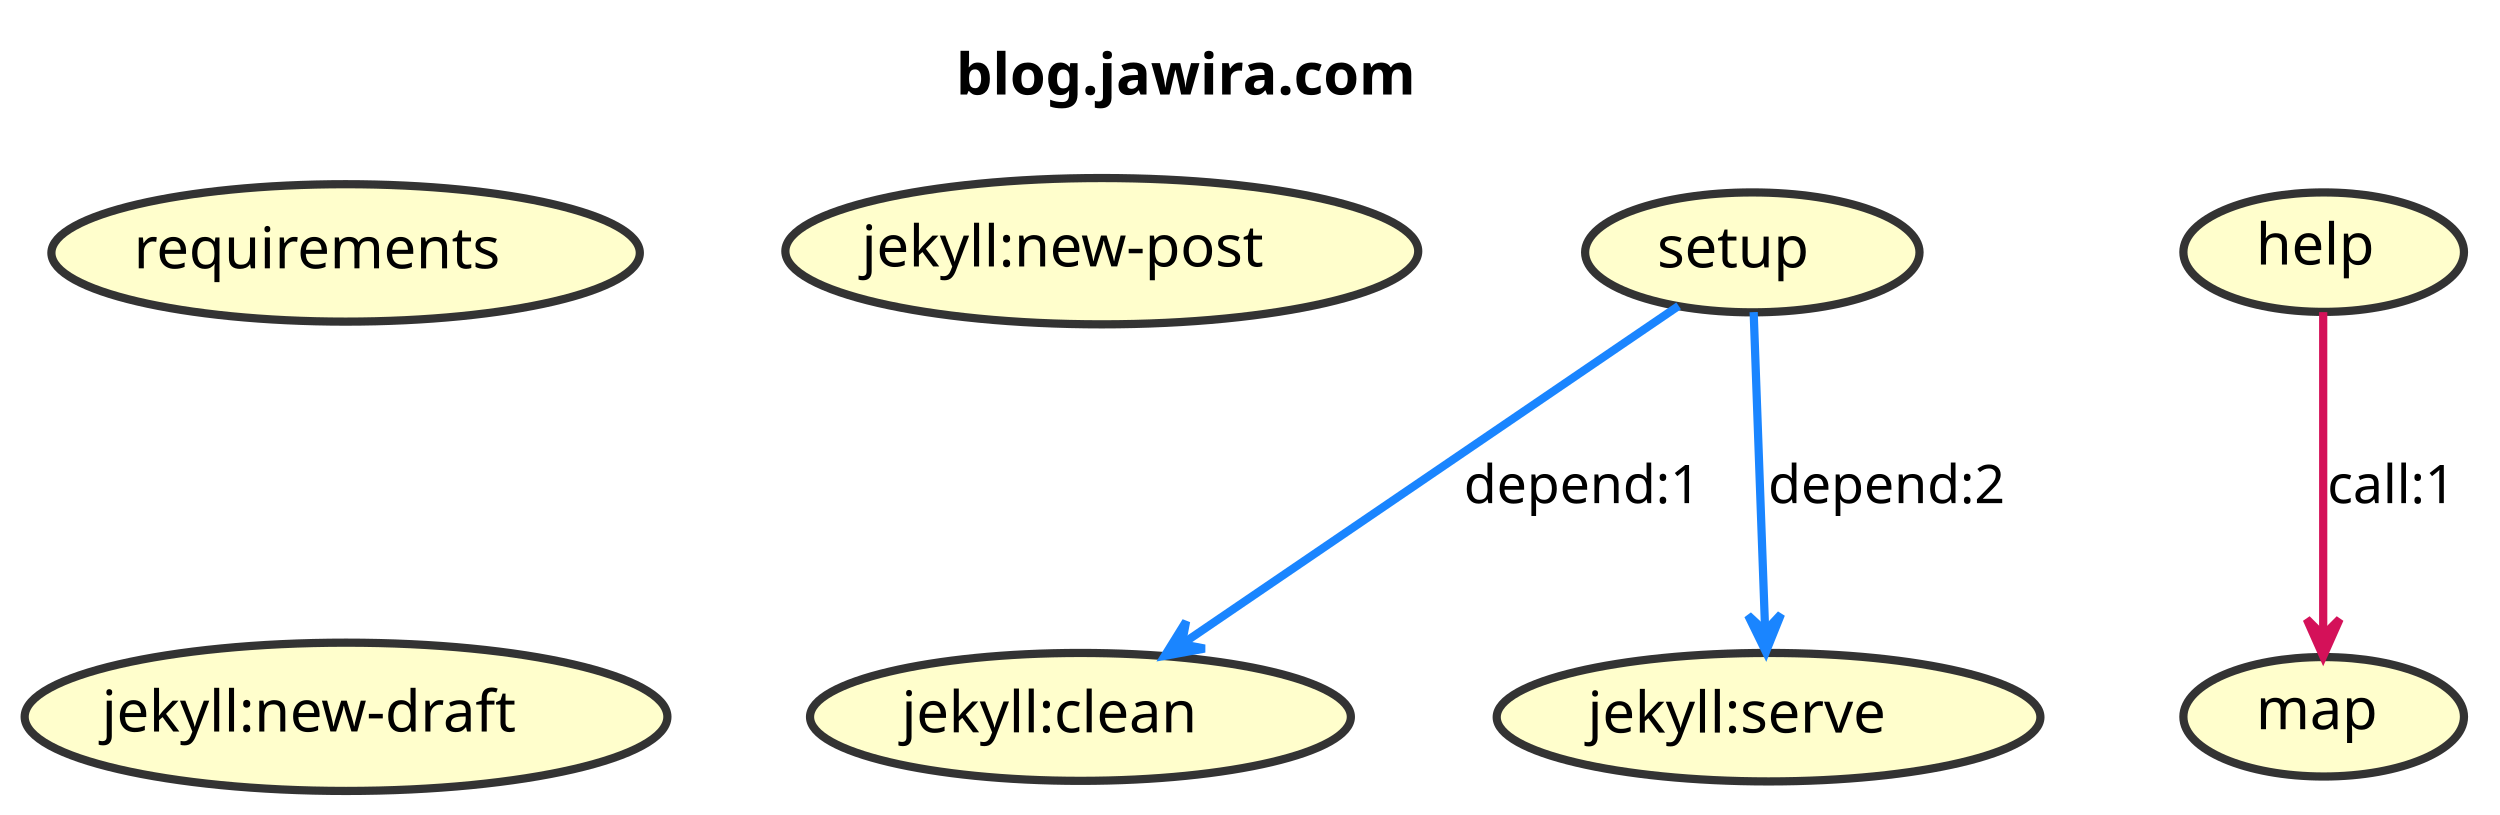
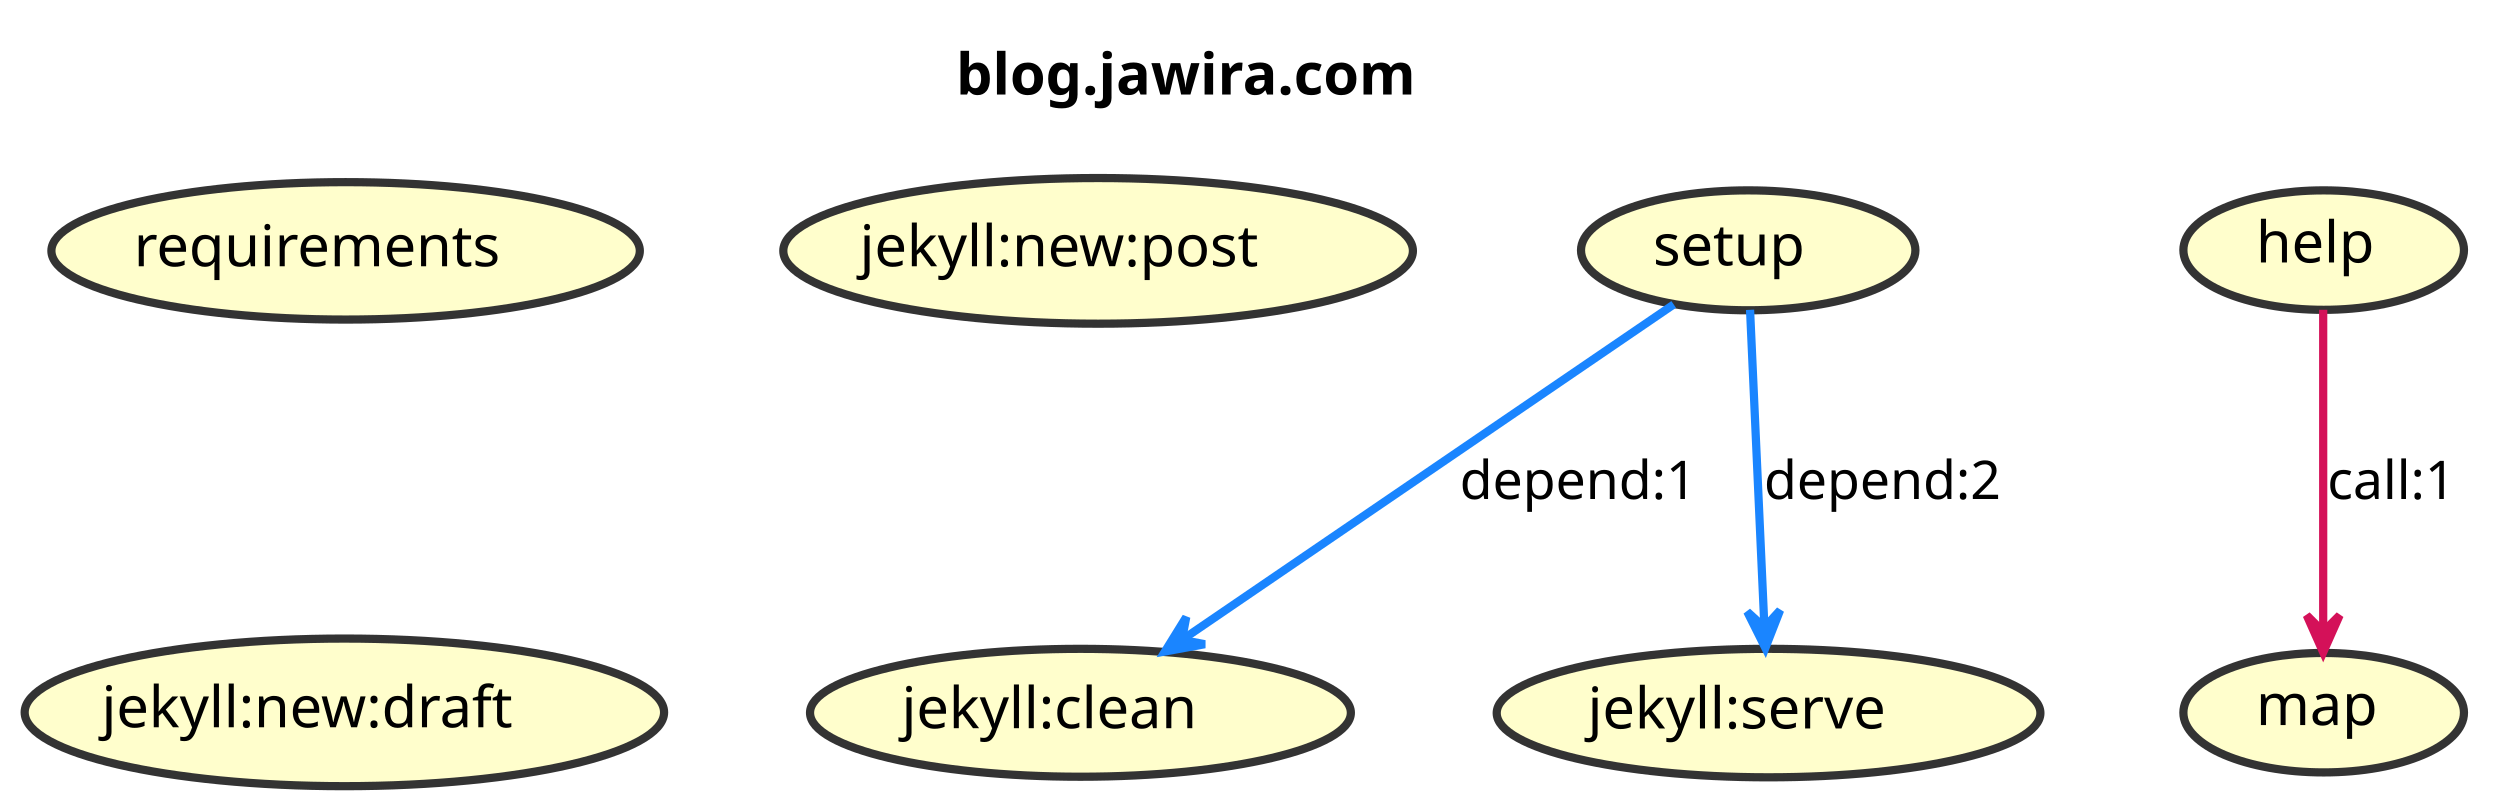
- <svg xmlns="http://www.w3.org/2000/svg" contentStyleType="text/css" height="198px" preserveAspectRatio="none" style="width:608px;height:198px;background:#FFFFFF;" version="1.1" viewBox="0 0 608 198" width="608px" zoomAndPan="magnify">
+ <svg xmlns="http://www.w3.org/2000/svg" contentStyleType="text/css" height="197px" preserveAspectRatio="none" style="width:608px;height:197px;background:#FFFFFF;" version="1.1" viewBox="0 0 608 197" width="608px" zoomAndPan="magnify">
  <defs />
  <g>
    <rect fill="none" height="26.297" id="_title" style="stroke:none;stroke-width:1.0;" width="139" x="227.5" y="5" />
    <text fill="#000000" font-family="sans-serif" font-size="14" font-weight="bold" lengthAdjust="spacing" textLength="129" x="232.5" y="22.995">blog.jawira.com</text>
    <g id="elem_setup">
-       <ellipse cx="426.164" cy="61.378" fill="#FFFECC" rx="40.664" ry="14.581" style="stroke:#333333;stroke-width:2.0;" />
-       <text fill="#000000" font-family="sans-serif" font-size="14" lengthAdjust="spacing" textLength="41" x="403.012" y="65.04">setup</text>
+       <ellipse cx="425.164" cy="60.878" fill="#FFFECC" rx="40.664" ry="14.581" style="stroke:#333333;stroke-width:2.0;" />
+       <text fill="#000000" font-family="sans-serif" font-size="14" lengthAdjust="spacing" textLength="41" x="402.012" y="64.54">setup</text>
    </g>
    <g id="elem_jekyll:clean">
-       <ellipse cx="262.765" cy="174.35" fill="#FFFECC" rx="65.766" ry="15.553" style="stroke:#333333;stroke-width:2.0;" />
-       <text fill="#000000" font-family="sans-serif" font-size="14" lengthAdjust="spacing" textLength="81" x="219.266" y="178.097">jekyll:clean</text>
+       <ellipse cx="262.765" cy="173.35" fill="#FFFECC" rx="65.766" ry="15.553" style="stroke:#333333;stroke-width:2.0;" />
+       <text fill="#000000" font-family="sans-serif" font-size="14" lengthAdjust="spacing" textLength="81" x="219.266" y="177.097">jekyll:clean</text>
    </g>
    <g id="elem_jekyll:serve">
-       <ellipse cx="430.113" cy="174.419" fill="#FFFECC" rx="66.113" ry="15.623" style="stroke:#333333;stroke-width:2.0;" />
-       <text fill="#000000" font-family="sans-serif" font-size="14" lengthAdjust="spacing" textLength="82" x="386.113" y="178.167">jekyll:serve</text>
+       <ellipse cx="430.113" cy="173.419" fill="#FFFECC" rx="66.113" ry="15.623" style="stroke:#333333;stroke-width:2.0;" />
+       <text fill="#000000" font-family="sans-serif" font-size="14" lengthAdjust="spacing" textLength="82" x="386.113" y="177.167">jekyll:serve</text>
    </g>
    <g id="elem_help">
-       <ellipse cx="565.119" cy="61.323" fill="#FFFECC" rx="34.119" ry="14.526" style="stroke:#333333;stroke-width:2.0;" />
-       <text fill="#000000" font-family="sans-serif" font-size="14" lengthAdjust="spacing" textLength="32" x="548.673" y="64.335">help</text>
+       <ellipse cx="565.119" cy="60.823" fill="#FFFECC" rx="34.119" ry="14.526" style="stroke:#333333;stroke-width:2.0;" />
+       <text fill="#000000" font-family="sans-serif" font-size="14" lengthAdjust="spacing" textLength="32" x="548.673" y="63.835">help</text>
    </g>
    <g id="elem_map">
-       <ellipse cx="565.119" cy="174.323" fill="#FFFECC" rx="34.119" ry="14.526" style="stroke:#333333;stroke-width:2.0;" />
-       <text fill="#000000" font-family="sans-serif" font-size="14" lengthAdjust="spacing" textLength="32" x="548.673" y="177.335">map</text>
+       <ellipse cx="565.119" cy="173.323" fill="#FFFECC" rx="34.119" ry="14.526" style="stroke:#333333;stroke-width:2.0;" />
+       <text fill="#000000" font-family="sans-serif" font-size="14" lengthAdjust="spacing" textLength="32" x="548.673" y="176.335">map</text>
    </g>
    <g id="elem_requirements">
-       <ellipse cx="84.053" cy="61.508" fill="#FFFECC" rx="71.553" ry="16.711" style="stroke:#333333;stroke-width:2.0;" />
-       <text fill="#000000" font-family="sans-serif" font-size="14" lengthAdjust="spacing" textLength="97" x="32.553" y="65.255">requirements</text>
+       <ellipse cx="84.053" cy="61.008" fill="#FFFECC" rx="71.553" ry="16.711" style="stroke:#333333;stroke-width:2.0;" />
+       <text fill="#000000" font-family="sans-serif" font-size="14" lengthAdjust="spacing" textLength="97" x="32.553" y="64.755">requirements</text>
    </g>
-     <g id="elem_jekyll:new-post">
-       <ellipse cx="267.956" cy="61.088" fill="#FFFECC" rx="76.956" ry="17.791" style="stroke:#333333;stroke-width:2.0;" />
-       <text fill="#000000" font-family="sans-serif" font-size="14" lengthAdjust="spacing" textLength="111" x="209.567" y="64.807">jekyll:new-post</text>
+     <g id="elem_jekyll:new:post">
+       <ellipse cx="267.061" cy="61.009" fill="#FFFECC" rx="76.561" ry="17.712" style="stroke:#333333;stroke-width:2.0;" />
+       <text fill="#000000" font-family="sans-serif" font-size="14" lengthAdjust="spacing" textLength="110" x="209.061" y="64.757">jekyll:new:post</text>
    </g>
-     <g id="elem_jekyll:new-draft">
-       <ellipse cx="84.155" cy="174.328" fill="#FFFECC" rx="78.155" ry="18.031" style="stroke:#333333;stroke-width:2.0;" />
-       <text fill="#000000" font-family="sans-serif" font-size="14" lengthAdjust="spacing" textLength="114" x="24.766" y="177.913">jekyll:new-draft</text>
+     <g id="elem_jekyll:new:draft">
+       <ellipse cx="83.753" cy="173.248" fill="#FFFECC" rx="77.753" ry="17.951" style="stroke:#333333;stroke-width:2.0;" />
+       <text fill="#000000" font-family="sans-serif" font-size="14" lengthAdjust="spacing" textLength="113" x="24.699" y="176.878">jekyll:new:draft</text>
    </g>
    <g id="link_setup_jekyll:clean">
-       <path d="M408.246,74.387 C379.028,94.284 320.751,133.969 287.585,156.555 " fill="none" id="setup-to-jekyll:clean" style="stroke:#1A85FF;stroke-width:2.0;" />
-       <polygon fill="#1A85FF" points="283.275,159.49,292.965,157.728,287.407,156.675,288.461,151.117,283.275,159.49" style="stroke:#1A85FF;stroke-width:2.0;" />
-       <text fill="#000000" font-family="sans-serif" font-size="13" lengthAdjust="spacing" textLength="61" x="356" y="122.364">depend:1</text>
+       <path d="M407.044,74.045 C377.952,93.888 320.465,133.1 287.593,155.522 " fill="none" id="setup-to-jekyll:clean" style="stroke:#1A85FF;stroke-width:2.0;" />
+       <polygon fill="#1A85FF" points="283.319,158.437,293.008,156.669,287.449,155.619,288.499,150.06,283.319,158.437" style="stroke:#1A85FF;stroke-width:2.0;" />
+       <text fill="#000000" font-family="sans-serif" font-size="13" lengthAdjust="spacing" textLength="61" x="355" y="121.364">depend:1</text>
    </g>
    <g id="link_setup_jekyll:serve">
-       <path d="M426.49,75.908 C427.19,95.309 428.477,131.037 429.283,153.407 " fill="none" id="setup-to-jekyll:serve" style="stroke:#1A85FF;stroke-width:2.0;" />
-       <polygon fill="#1A85FF" points="429.467,158.514,433.14,149.376,429.287,153.517,425.145,149.664,429.467,158.514" style="stroke:#1A85FF;stroke-width:2.0;" />
-       <text fill="#000000" font-family="sans-serif" font-size="13" lengthAdjust="spacing" textLength="61" x="430" y="122.364">depend:2</text>
+       <path d="M425.613,75.346 C426.487,94.66 428.096,130.228 429.104,152.496 " fill="none" id="setup-to-jekyll:serve" style="stroke:#1A85FF;stroke-width:2.0;" />
+       <polygon fill="#1A85FF" points="429.334,157.581,432.923,148.409,429.108,152.586,424.931,148.771,429.334,157.581" style="stroke:#1A85FF;stroke-width:2.0;" />
+       <text fill="#000000" font-family="sans-serif" font-size="13" lengthAdjust="spacing" textLength="61" x="429" y="121.364">depend:2</text>
    </g>
    <g id="link_help_map">
-       <path d="M565,75.908 C565,95.63 565,132.226 565,154.508 " fill="none" id="help-to-map" style="stroke:#D41159;stroke-width:2.0;" />
-       <polygon fill="#D41159" points="565,159.575,569,150.575,565,154.575,561,150.575,565,159.575" style="stroke:#D41159;stroke-width:2.0;" />
-       <text fill="#000000" font-family="sans-serif" font-size="13" lengthAdjust="spacing" textLength="34" x="566" y="122.364">call:1</text>
+       <path d="M565,75.346 C565,94.98 565,131.411 565,153.593 " fill="none" id="help-to-map" style="stroke:#D41159;stroke-width:2.0;" />
+       <polygon fill="#D41159" points="565,158.637,569,149.637,565,153.637,561,149.637,565,158.637" style="stroke:#D41159;stroke-width:2.0;" />
+       <text fill="#000000" font-family="sans-serif" font-size="13" lengthAdjust="spacing" textLength="34" x="566" y="121.364">call:1</text>
    </g>
  </g>
</svg>
